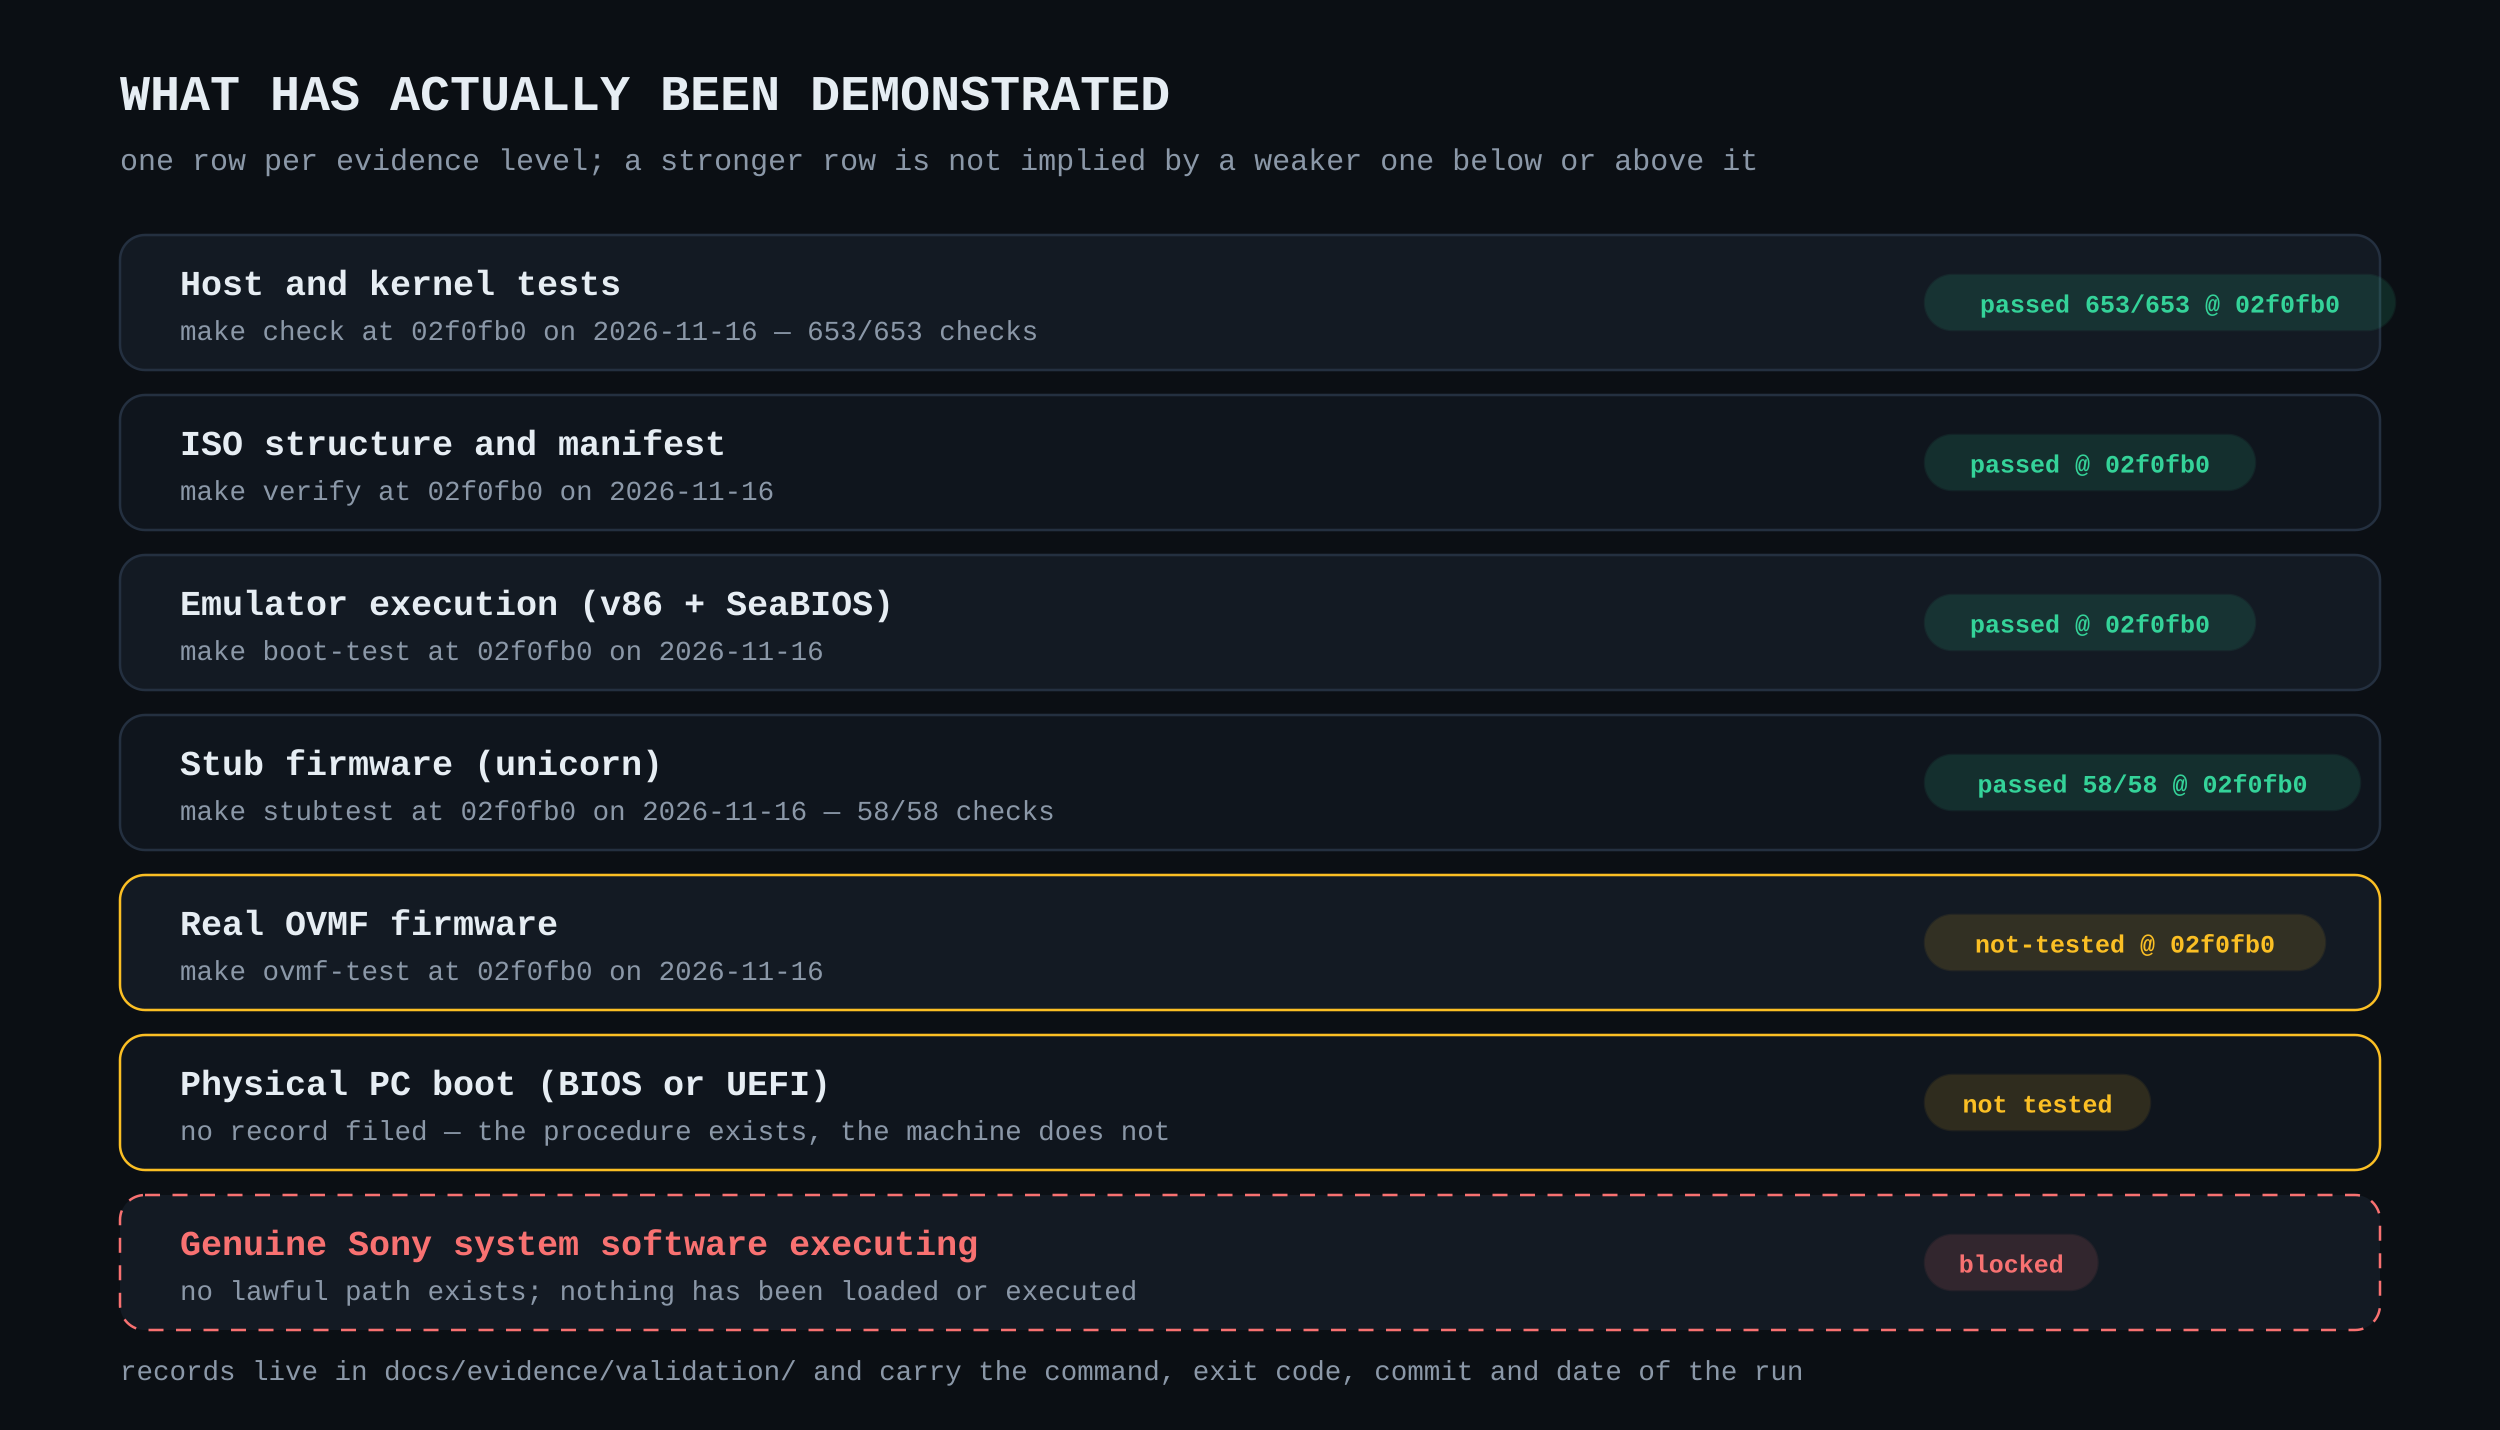
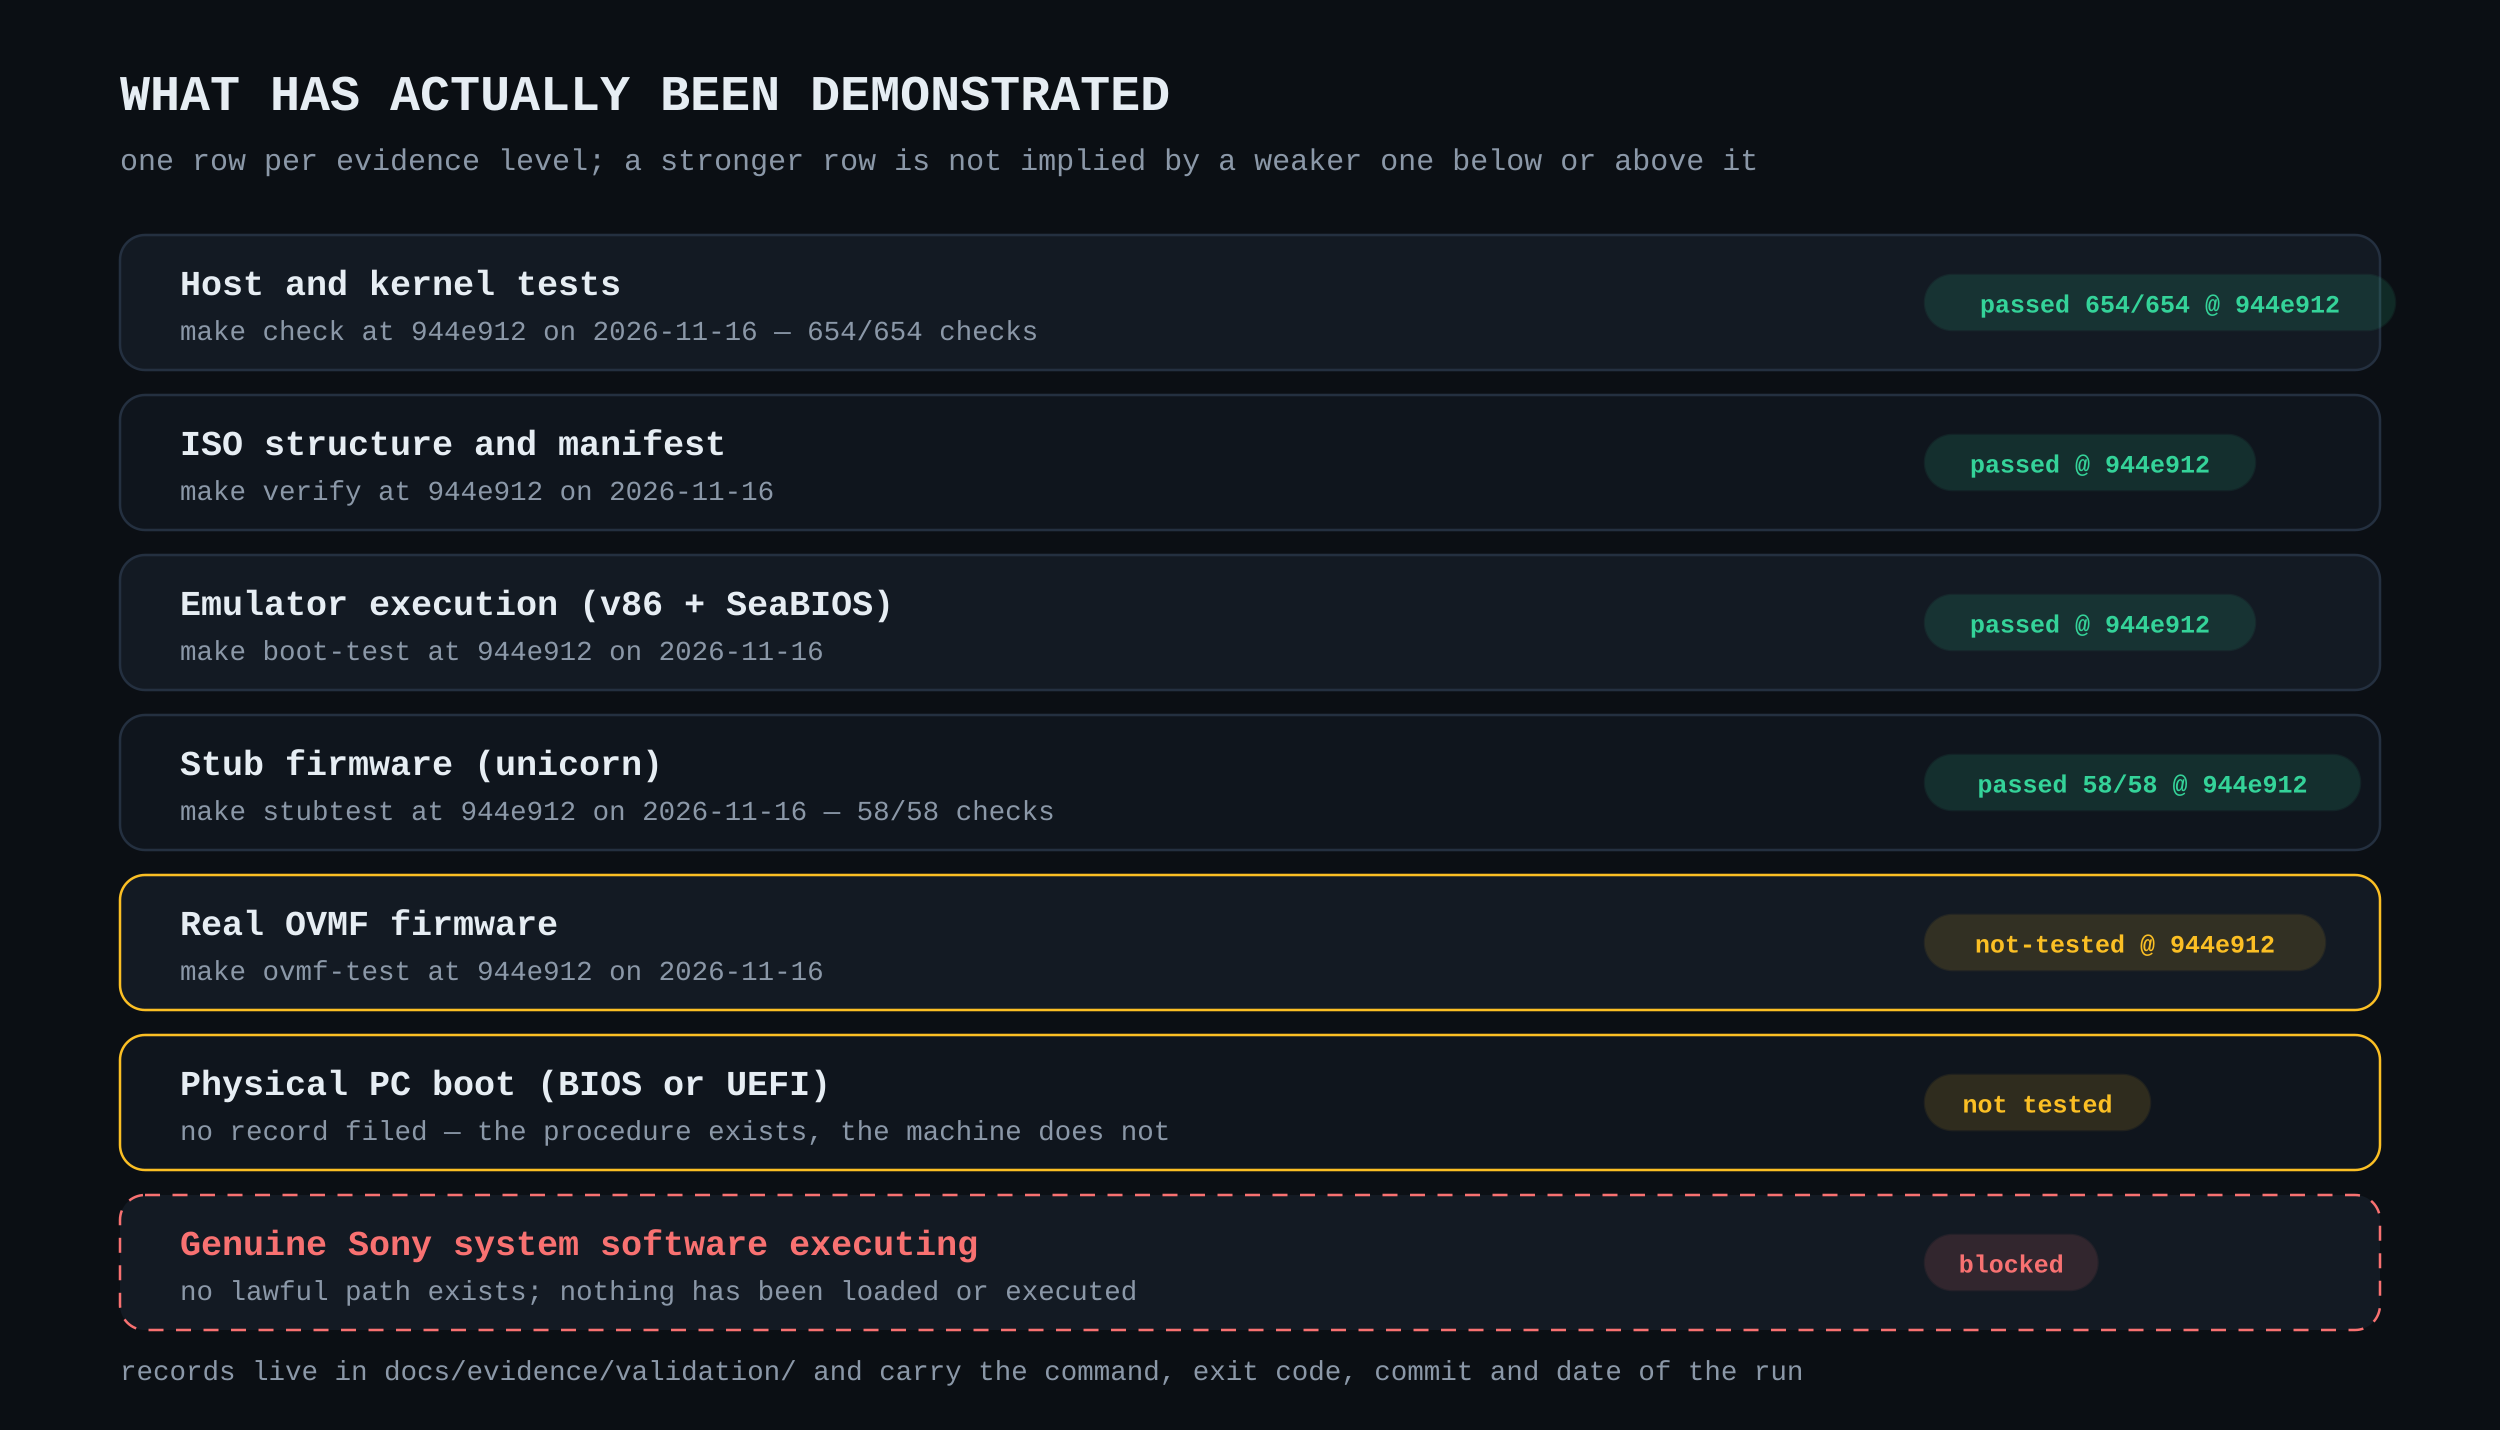
<svg xmlns="http://www.w3.org/2000/svg" width="1000" height="572" viewBox="0 0 1000 572" role="img" aria-labelledby="t d">
  <rect width="1000" height="572" fill="#0b0f14" />
  <text x="48" y="44" font-family="'JetBrains Mono','SFMono-Regular',Consolas,'Liberation Mono',Menlo,monospace" font-size="20" fill="#e6edf3" font-weight="bold" text-anchor="start">WHAT HAS ACTUALLY BEEN DEMONSTRATED</text>
  <text x="48" y="68" font-family="'JetBrains Mono','SFMono-Regular',Consolas,'Liberation Mono',Menlo,monospace" font-size="12" fill="#8b98a8" font-weight="normal" text-anchor="start">one row per evidence level; a stronger row is not implied by a weaker one below or above it</text>
  <rect x="48" y="94" width="904" height="54" rx="10" fill="#131a23" stroke="#243040" />
  <text x="72" y="118" font-family="'JetBrains Mono','SFMono-Regular',Consolas,'Liberation Mono',Menlo,monospace" font-size="14" fill="#e6edf3" font-weight="bold" text-anchor="start">Host and kernel tests</text>
-   <text x="72" y="136" font-family="'JetBrains Mono','SFMono-Regular',Consolas,'Liberation Mono',Menlo,monospace" font-size="11" fill="#8b98a8" font-weight="normal" text-anchor="start">make check at 02f0fb0 on 2026-11-16 — 653/653 checks</text>
+   <text x="72" y="136" font-family="'JetBrains Mono','SFMono-Regular',Consolas,'Liberation Mono',Menlo,monospace" font-size="11" fill="#8b98a8" font-weight="normal" text-anchor="start">make check at 944e912 on 2026-11-16 — 654/654 checks</text>
  <rect x="770" y="110" width="188" height="22" rx="11" fill="#34d399" opacity="0.14" stroke="#34d399" stroke-opacity="0.55" />
-   <text x="864.0" y="125" font-family="'JetBrains Mono','SFMono-Regular',Consolas,'Liberation Mono',Menlo,monospace" font-size="10" fill="#34d399" font-weight="bold" text-anchor="middle">passed 653/653 @ 02f0fb0</text>
+   <text x="864.0" y="125" font-family="'JetBrains Mono','SFMono-Regular',Consolas,'Liberation Mono',Menlo,monospace" font-size="10" fill="#34d399" font-weight="bold" text-anchor="middle">passed 654/654 @ 944e912</text>
  <rect x="48" y="158" width="904" height="54" rx="10" fill="#0f151d" stroke="#243040" />
  <text x="72" y="182" font-family="'JetBrains Mono','SFMono-Regular',Consolas,'Liberation Mono',Menlo,monospace" font-size="14" fill="#e6edf3" font-weight="bold" text-anchor="start">ISO structure and manifest</text>
-   <text x="72" y="200" font-family="'JetBrains Mono','SFMono-Regular',Consolas,'Liberation Mono',Menlo,monospace" font-size="11" fill="#8b98a8" font-weight="normal" text-anchor="start">make verify at 02f0fb0 on 2026-11-16</text>
+   <text x="72" y="200" font-family="'JetBrains Mono','SFMono-Regular',Consolas,'Liberation Mono',Menlo,monospace" font-size="11" fill="#8b98a8" font-weight="normal" text-anchor="start">make verify at 944e912 on 2026-11-16</text>
  <rect x="770" y="174" width="132" height="22" rx="11" fill="#34d399" opacity="0.14" stroke="#34d399" stroke-opacity="0.55" />
-   <text x="836.0" y="189" font-family="'JetBrains Mono','SFMono-Regular',Consolas,'Liberation Mono',Menlo,monospace" font-size="10" fill="#34d399" font-weight="bold" text-anchor="middle">passed @ 02f0fb0</text>
+   <text x="836.0" y="189" font-family="'JetBrains Mono','SFMono-Regular',Consolas,'Liberation Mono',Menlo,monospace" font-size="10" fill="#34d399" font-weight="bold" text-anchor="middle">passed @ 944e912</text>
  <rect x="48" y="222" width="904" height="54" rx="10" fill="#131a23" stroke="#243040" />
  <text x="72" y="246" font-family="'JetBrains Mono','SFMono-Regular',Consolas,'Liberation Mono',Menlo,monospace" font-size="14" fill="#e6edf3" font-weight="bold" text-anchor="start">Emulator execution (v86 + SeaBIOS)</text>
-   <text x="72" y="264" font-family="'JetBrains Mono','SFMono-Regular',Consolas,'Liberation Mono',Menlo,monospace" font-size="11" fill="#8b98a8" font-weight="normal" text-anchor="start">make boot-test at 02f0fb0 on 2026-11-16</text>
+   <text x="72" y="264" font-family="'JetBrains Mono','SFMono-Regular',Consolas,'Liberation Mono',Menlo,monospace" font-size="11" fill="#8b98a8" font-weight="normal" text-anchor="start">make boot-test at 944e912 on 2026-11-16</text>
  <rect x="770" y="238" width="132" height="22" rx="11" fill="#34d399" opacity="0.14" stroke="#34d399" stroke-opacity="0.55" />
-   <text x="836.0" y="253" font-family="'JetBrains Mono','SFMono-Regular',Consolas,'Liberation Mono',Menlo,monospace" font-size="10" fill="#34d399" font-weight="bold" text-anchor="middle">passed @ 02f0fb0</text>
+   <text x="836.0" y="253" font-family="'JetBrains Mono','SFMono-Regular',Consolas,'Liberation Mono',Menlo,monospace" font-size="10" fill="#34d399" font-weight="bold" text-anchor="middle">passed @ 944e912</text>
  <rect x="48" y="286" width="904" height="54" rx="10" fill="#0f151d" stroke="#243040" />
  <text x="72" y="310" font-family="'JetBrains Mono','SFMono-Regular',Consolas,'Liberation Mono',Menlo,monospace" font-size="14" fill="#e6edf3" font-weight="bold" text-anchor="start">Stub firmware (unicorn)</text>
-   <text x="72" y="328" font-family="'JetBrains Mono','SFMono-Regular',Consolas,'Liberation Mono',Menlo,monospace" font-size="11" fill="#8b98a8" font-weight="normal" text-anchor="start">make stubtest at 02f0fb0 on 2026-11-16 — 58/58 checks</text>
+   <text x="72" y="328" font-family="'JetBrains Mono','SFMono-Regular',Consolas,'Liberation Mono',Menlo,monospace" font-size="11" fill="#8b98a8" font-weight="normal" text-anchor="start">make stubtest at 944e912 on 2026-11-16 — 58/58 checks</text>
  <rect x="770" y="302" width="174" height="22" rx="11" fill="#34d399" opacity="0.14" stroke="#34d399" stroke-opacity="0.55" />
-   <text x="857.0" y="317" font-family="'JetBrains Mono','SFMono-Regular',Consolas,'Liberation Mono',Menlo,monospace" font-size="10" fill="#34d399" font-weight="bold" text-anchor="middle">passed 58/58 @ 02f0fb0</text>
+   <text x="857.0" y="317" font-family="'JetBrains Mono','SFMono-Regular',Consolas,'Liberation Mono',Menlo,monospace" font-size="10" fill="#34d399" font-weight="bold" text-anchor="middle">passed 58/58 @ 944e912</text>
  <rect x="48" y="350" width="904" height="54" rx="10" fill="#131a23" stroke="#fbbf24" />
  <text x="72" y="374" font-family="'JetBrains Mono','SFMono-Regular',Consolas,'Liberation Mono',Menlo,monospace" font-size="14" fill="#e6edf3" font-weight="bold" text-anchor="start">Real OVMF firmware</text>
-   <text x="72" y="392" font-family="'JetBrains Mono','SFMono-Regular',Consolas,'Liberation Mono',Menlo,monospace" font-size="11" fill="#8b98a8" font-weight="normal" text-anchor="start">make ovmf-test at 02f0fb0 on 2026-11-16</text>
+   <text x="72" y="392" font-family="'JetBrains Mono','SFMono-Regular',Consolas,'Liberation Mono',Menlo,monospace" font-size="11" fill="#8b98a8" font-weight="normal" text-anchor="start">make ovmf-test at 944e912 on 2026-11-16</text>
  <rect x="770" y="366" width="160" height="22" rx="11" fill="#fbbf24" opacity="0.14" stroke="#fbbf24" stroke-opacity="0.55" />
-   <text x="850.0" y="381" font-family="'JetBrains Mono','SFMono-Regular',Consolas,'Liberation Mono',Menlo,monospace" font-size="10" fill="#fbbf24" font-weight="bold" text-anchor="middle">not-tested @ 02f0fb0</text>
+   <text x="850.0" y="381" font-family="'JetBrains Mono','SFMono-Regular',Consolas,'Liberation Mono',Menlo,monospace" font-size="10" fill="#fbbf24" font-weight="bold" text-anchor="middle">not-tested @ 944e912</text>
  <rect x="48" y="414" width="904" height="54" rx="10" fill="#0f151d" stroke="#fbbf24" />
  <text x="72" y="438" font-family="'JetBrains Mono','SFMono-Regular',Consolas,'Liberation Mono',Menlo,monospace" font-size="14" fill="#e6edf3" font-weight="bold" text-anchor="start">Physical PC boot (BIOS or UEFI)</text>
  <text x="72" y="456" font-family="'JetBrains Mono','SFMono-Regular',Consolas,'Liberation Mono',Menlo,monospace" font-size="11" fill="#8b98a8" font-weight="normal" text-anchor="start">no record filed — the procedure exists, the machine does not</text>
  <rect x="770" y="430" width="90" height="22" rx="11" fill="#fbbf24" opacity="0.14" stroke="#fbbf24" stroke-opacity="0.55" />
  <text x="815.0" y="445" font-family="'JetBrains Mono','SFMono-Regular',Consolas,'Liberation Mono',Menlo,monospace" font-size="10" fill="#fbbf24" font-weight="bold" text-anchor="middle">not tested</text>
  <rect x="48" y="478" width="904" height="54" rx="10" fill="#131a23" stroke="#f87171" stroke-dasharray="6 5" />
  <text x="72" y="502" font-family="'JetBrains Mono','SFMono-Regular',Consolas,'Liberation Mono',Menlo,monospace" font-size="14" fill="#f87171" font-weight="bold" text-anchor="start">Genuine Sony system software executing</text>
  <text x="72" y="520" font-family="'JetBrains Mono','SFMono-Regular',Consolas,'Liberation Mono',Menlo,monospace" font-size="11" fill="#8b98a8" font-weight="normal" text-anchor="start">no lawful path exists; nothing has been loaded or executed</text>
  <rect x="770" y="494" width="69" height="22" rx="11" fill="#f87171" opacity="0.14" stroke="#f87171" stroke-opacity="0.55" />
  <text x="804.5" y="509" font-family="'JetBrains Mono','SFMono-Regular',Consolas,'Liberation Mono',Menlo,monospace" font-size="10" fill="#f87171" font-weight="bold" text-anchor="middle">blocked</text>
  <text x="48" y="552" font-family="'JetBrains Mono','SFMono-Regular',Consolas,'Liberation Mono',Menlo,monospace" font-size="11" fill="#8b98a8" font-weight="normal" text-anchor="start">records live in docs/evidence/validation/ and carry the command, exit code, commit and date of the run</text>
</svg>
